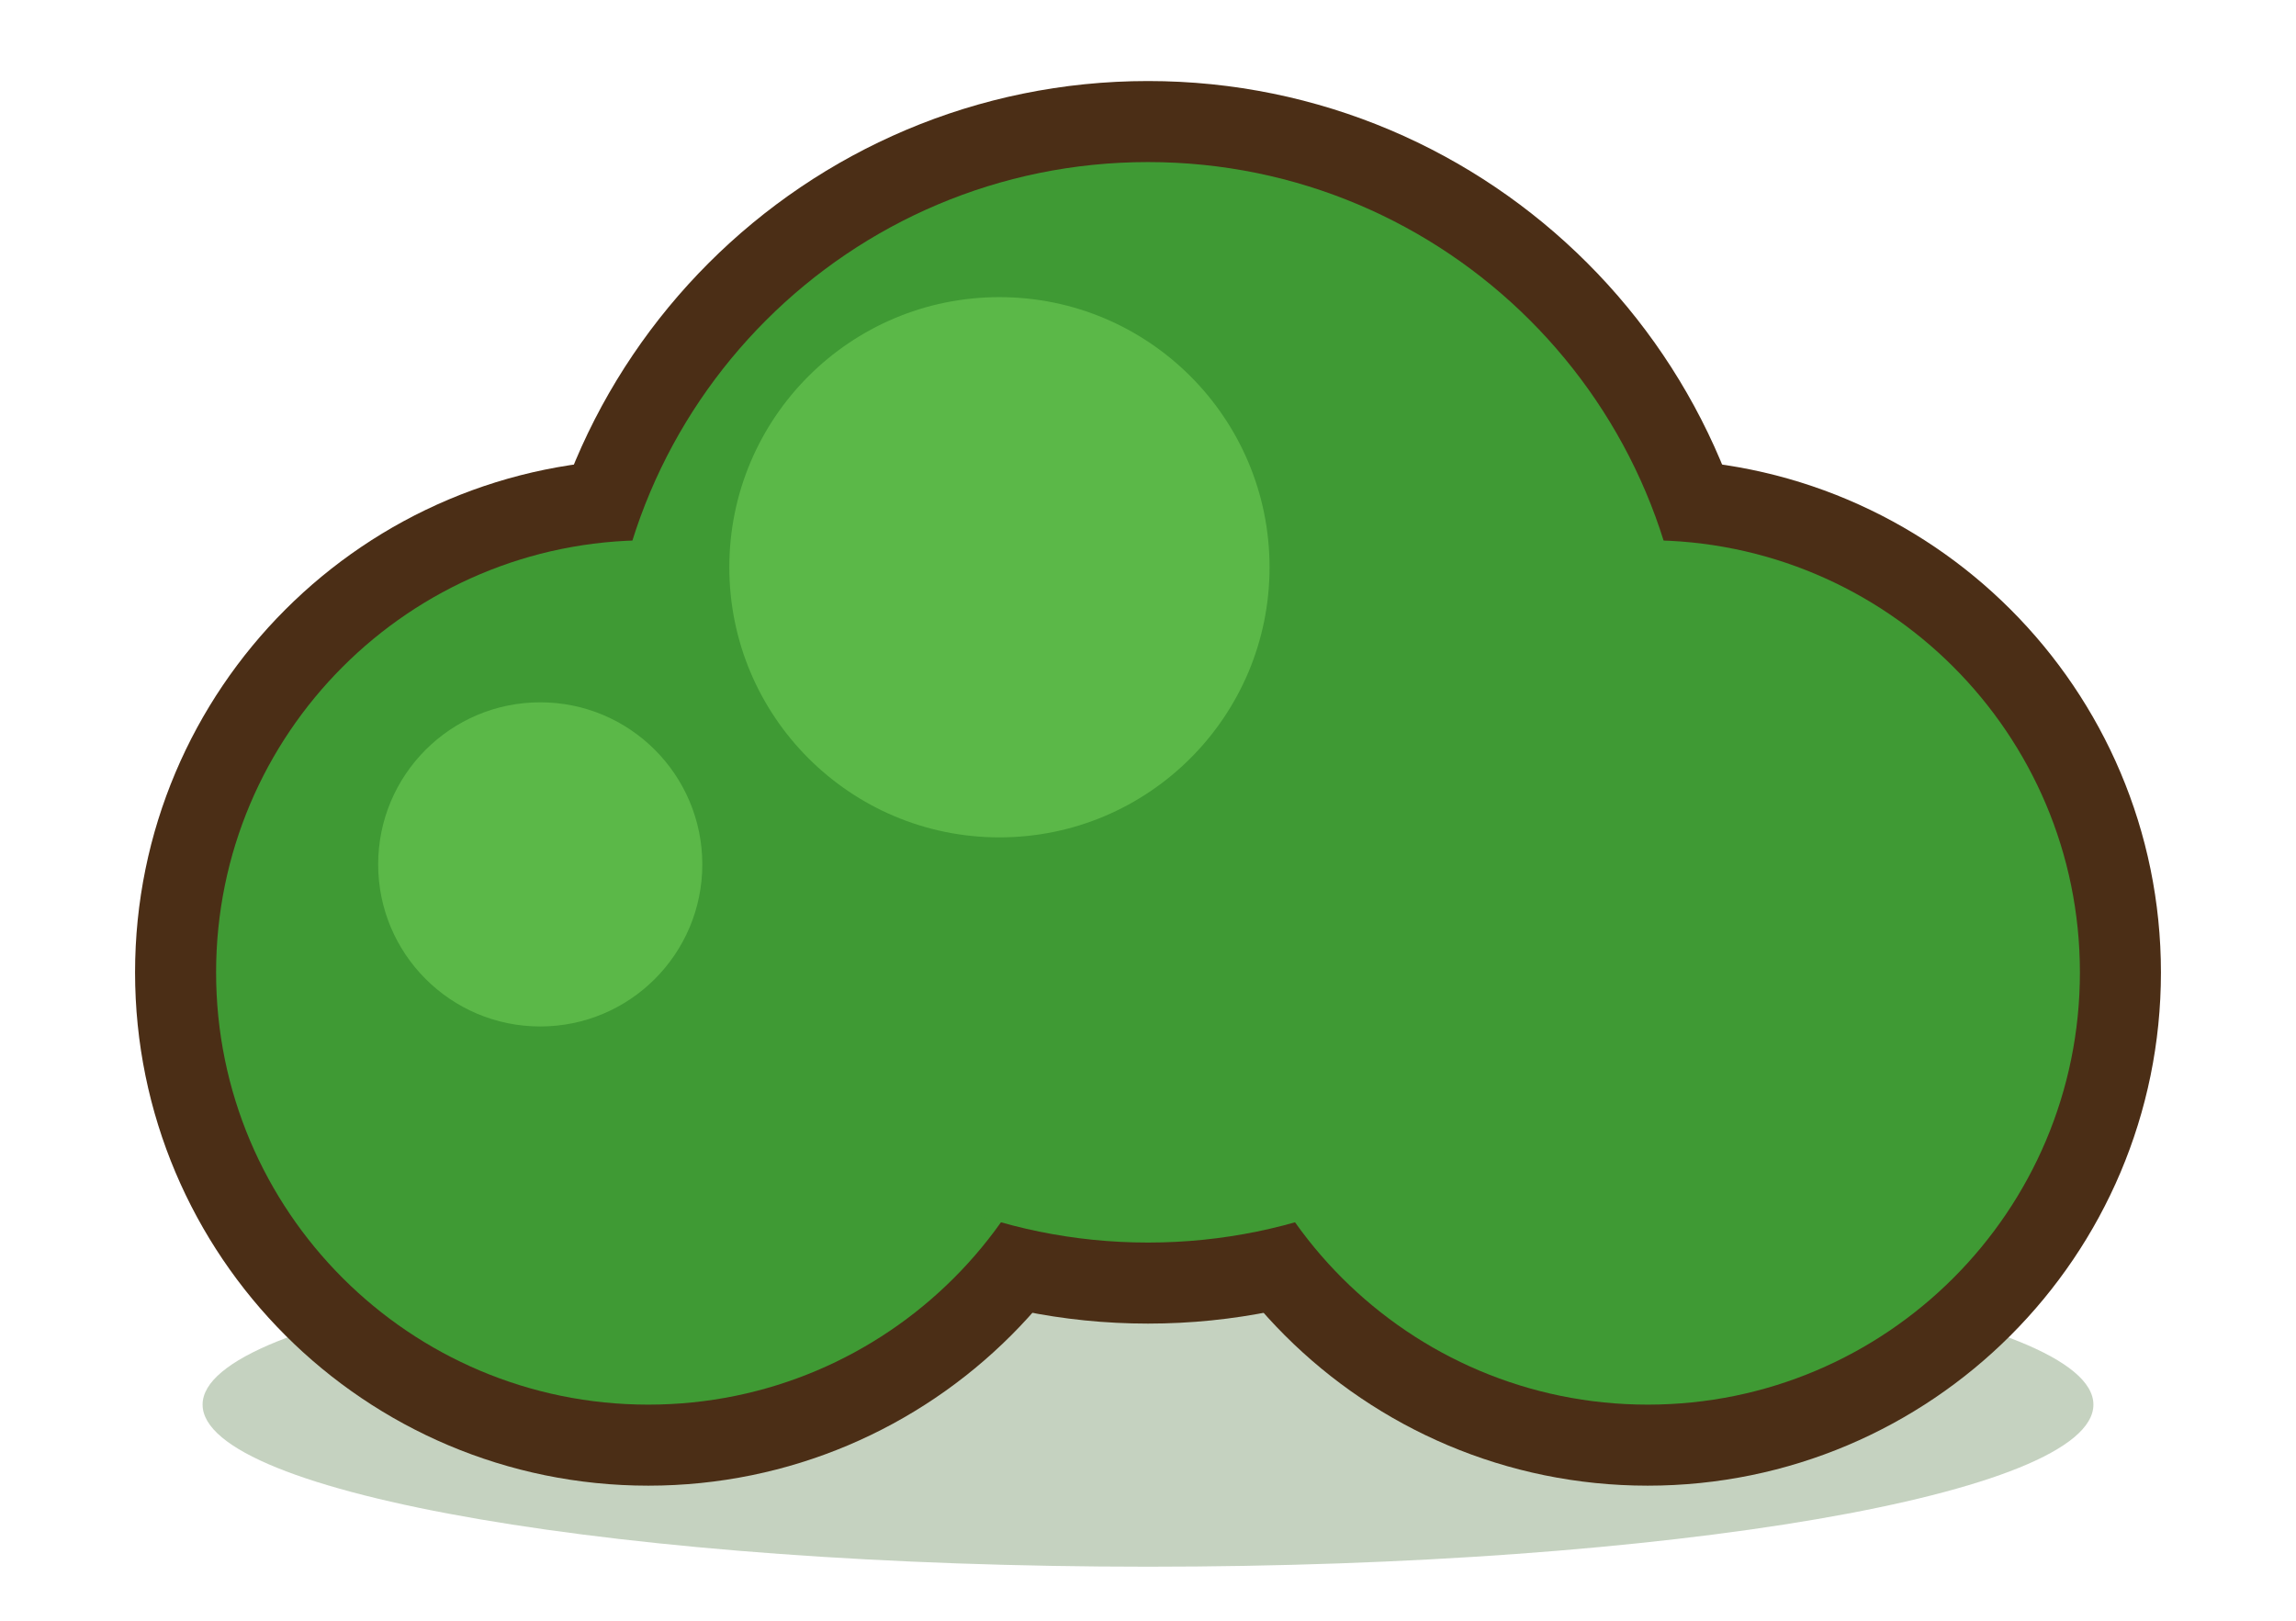
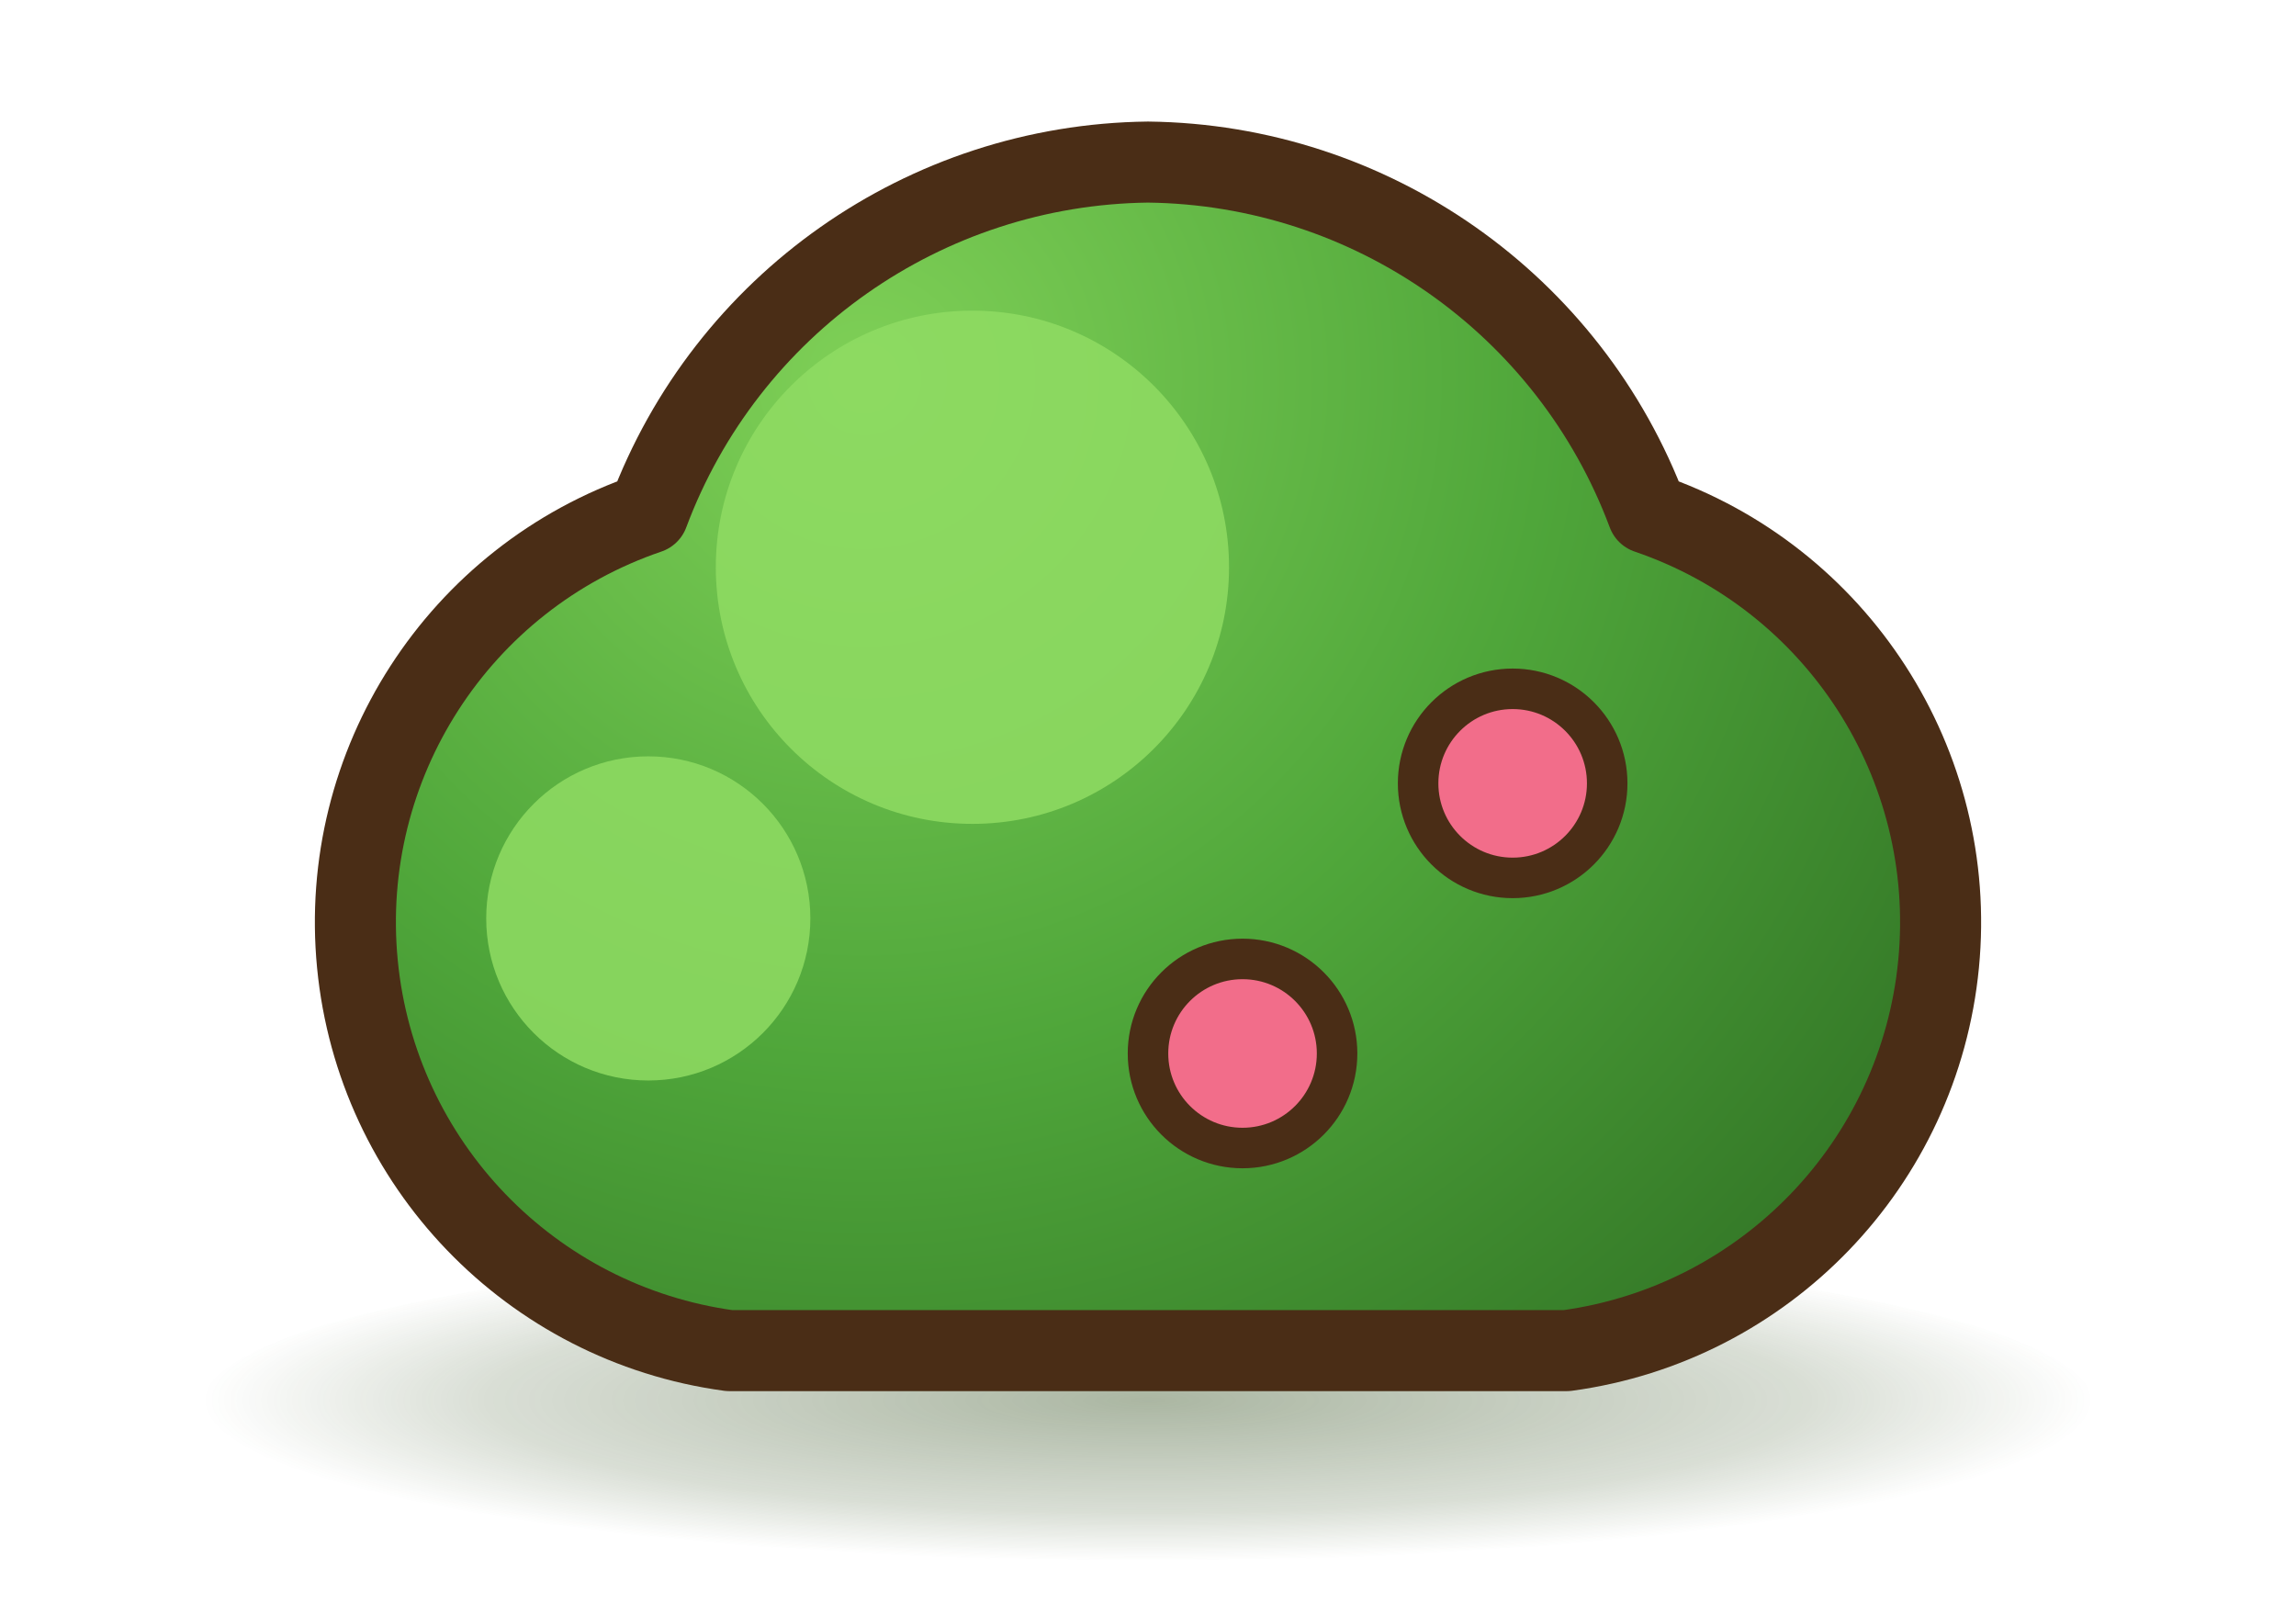
<svg xmlns="http://www.w3.org/2000/svg" width="170" height="120" viewBox="0 0 170 120">
-   <ellipse cx="85" cy="104" rx="70" ry="12" fill="#2f5d1e" opacity="0.28" />
-   <g fill="#3f9a34" stroke="#4b2e16" stroke-width="12">
-     <circle cx="48" cy="72" r="32" />
-     <circle cx="122" cy="72" r="32" />
-     <circle cx="85" cy="52" r="40" />
-   </g>
-   <g fill="#3f9a34">
-     <circle cx="48" cy="72" r="32" />
-     <circle cx="122" cy="72" r="32" />
-     <circle cx="85" cy="52" r="40" />
-   </g>
-   <g fill="#5bb848">
-     <circle cx="74" cy="42" r="20" />
-     <circle cx="40" cy="64" r="12" />
+   <defs>
+     <radialGradient id="bShadow" cx="85" cy="104" r="70" gradientUnits="userSpaceOnUse" gradientTransform="translate(0 86) scale(1 0.17)">
+       <stop offset="0" stop-color="#2d4a18" stop-opacity="0.4" />
+       <stop offset="0.7" stop-color="#2d4a18" stop-opacity="0.18" />
+       <stop offset="1" stop-color="#2d4a18" stop-opacity="0" />
+     </radialGradient>
+     <radialGradient id="bLeaf" cx="64" cy="28" r="92" gradientUnits="userSpaceOnUse">
+       <stop offset="0" stop-color="#7FD057" />
+       <stop offset="0.55" stop-color="#4FA63A" />
+       <stop offset="1" stop-color="#357A28" />
+     </radialGradient>
+   </defs>
+   <ellipse cx="85" cy="104" rx="70" ry="12" fill="url(#bShadow)" />
+   <g stroke="#4A2D16" stroke-width="6" stroke-linejoin="round">
+     <path d="M85 12a40 40 0 0 1 37 26 32 32 0 0 1-6 62H54a32 32 0 0 1-6-62A40 40 0 0 1 85 12Z" fill="url(#bLeaf)" />
+     <g stroke="none" fill="#8FDC63" fill-opacity="0.85">
+       <circle cx="72" cy="42" r="19" />
+       <circle cx="48" cy="68" r="12" />
+     </g>
+     <path d="M50 86a34 34 0 0 0 70 2 32 32 0 0 1-70-2Z" fill="#2F7A22" fill-opacity="0.32" stroke="none" />
+     <g stroke-width="3">
+       <circle cx="112" cy="58" r="7" fill="#F26D8A" />
+       <circle cx="92" cy="78" r="7" fill="#F26D8A" />
+     </g>
  </g>
</svg>
